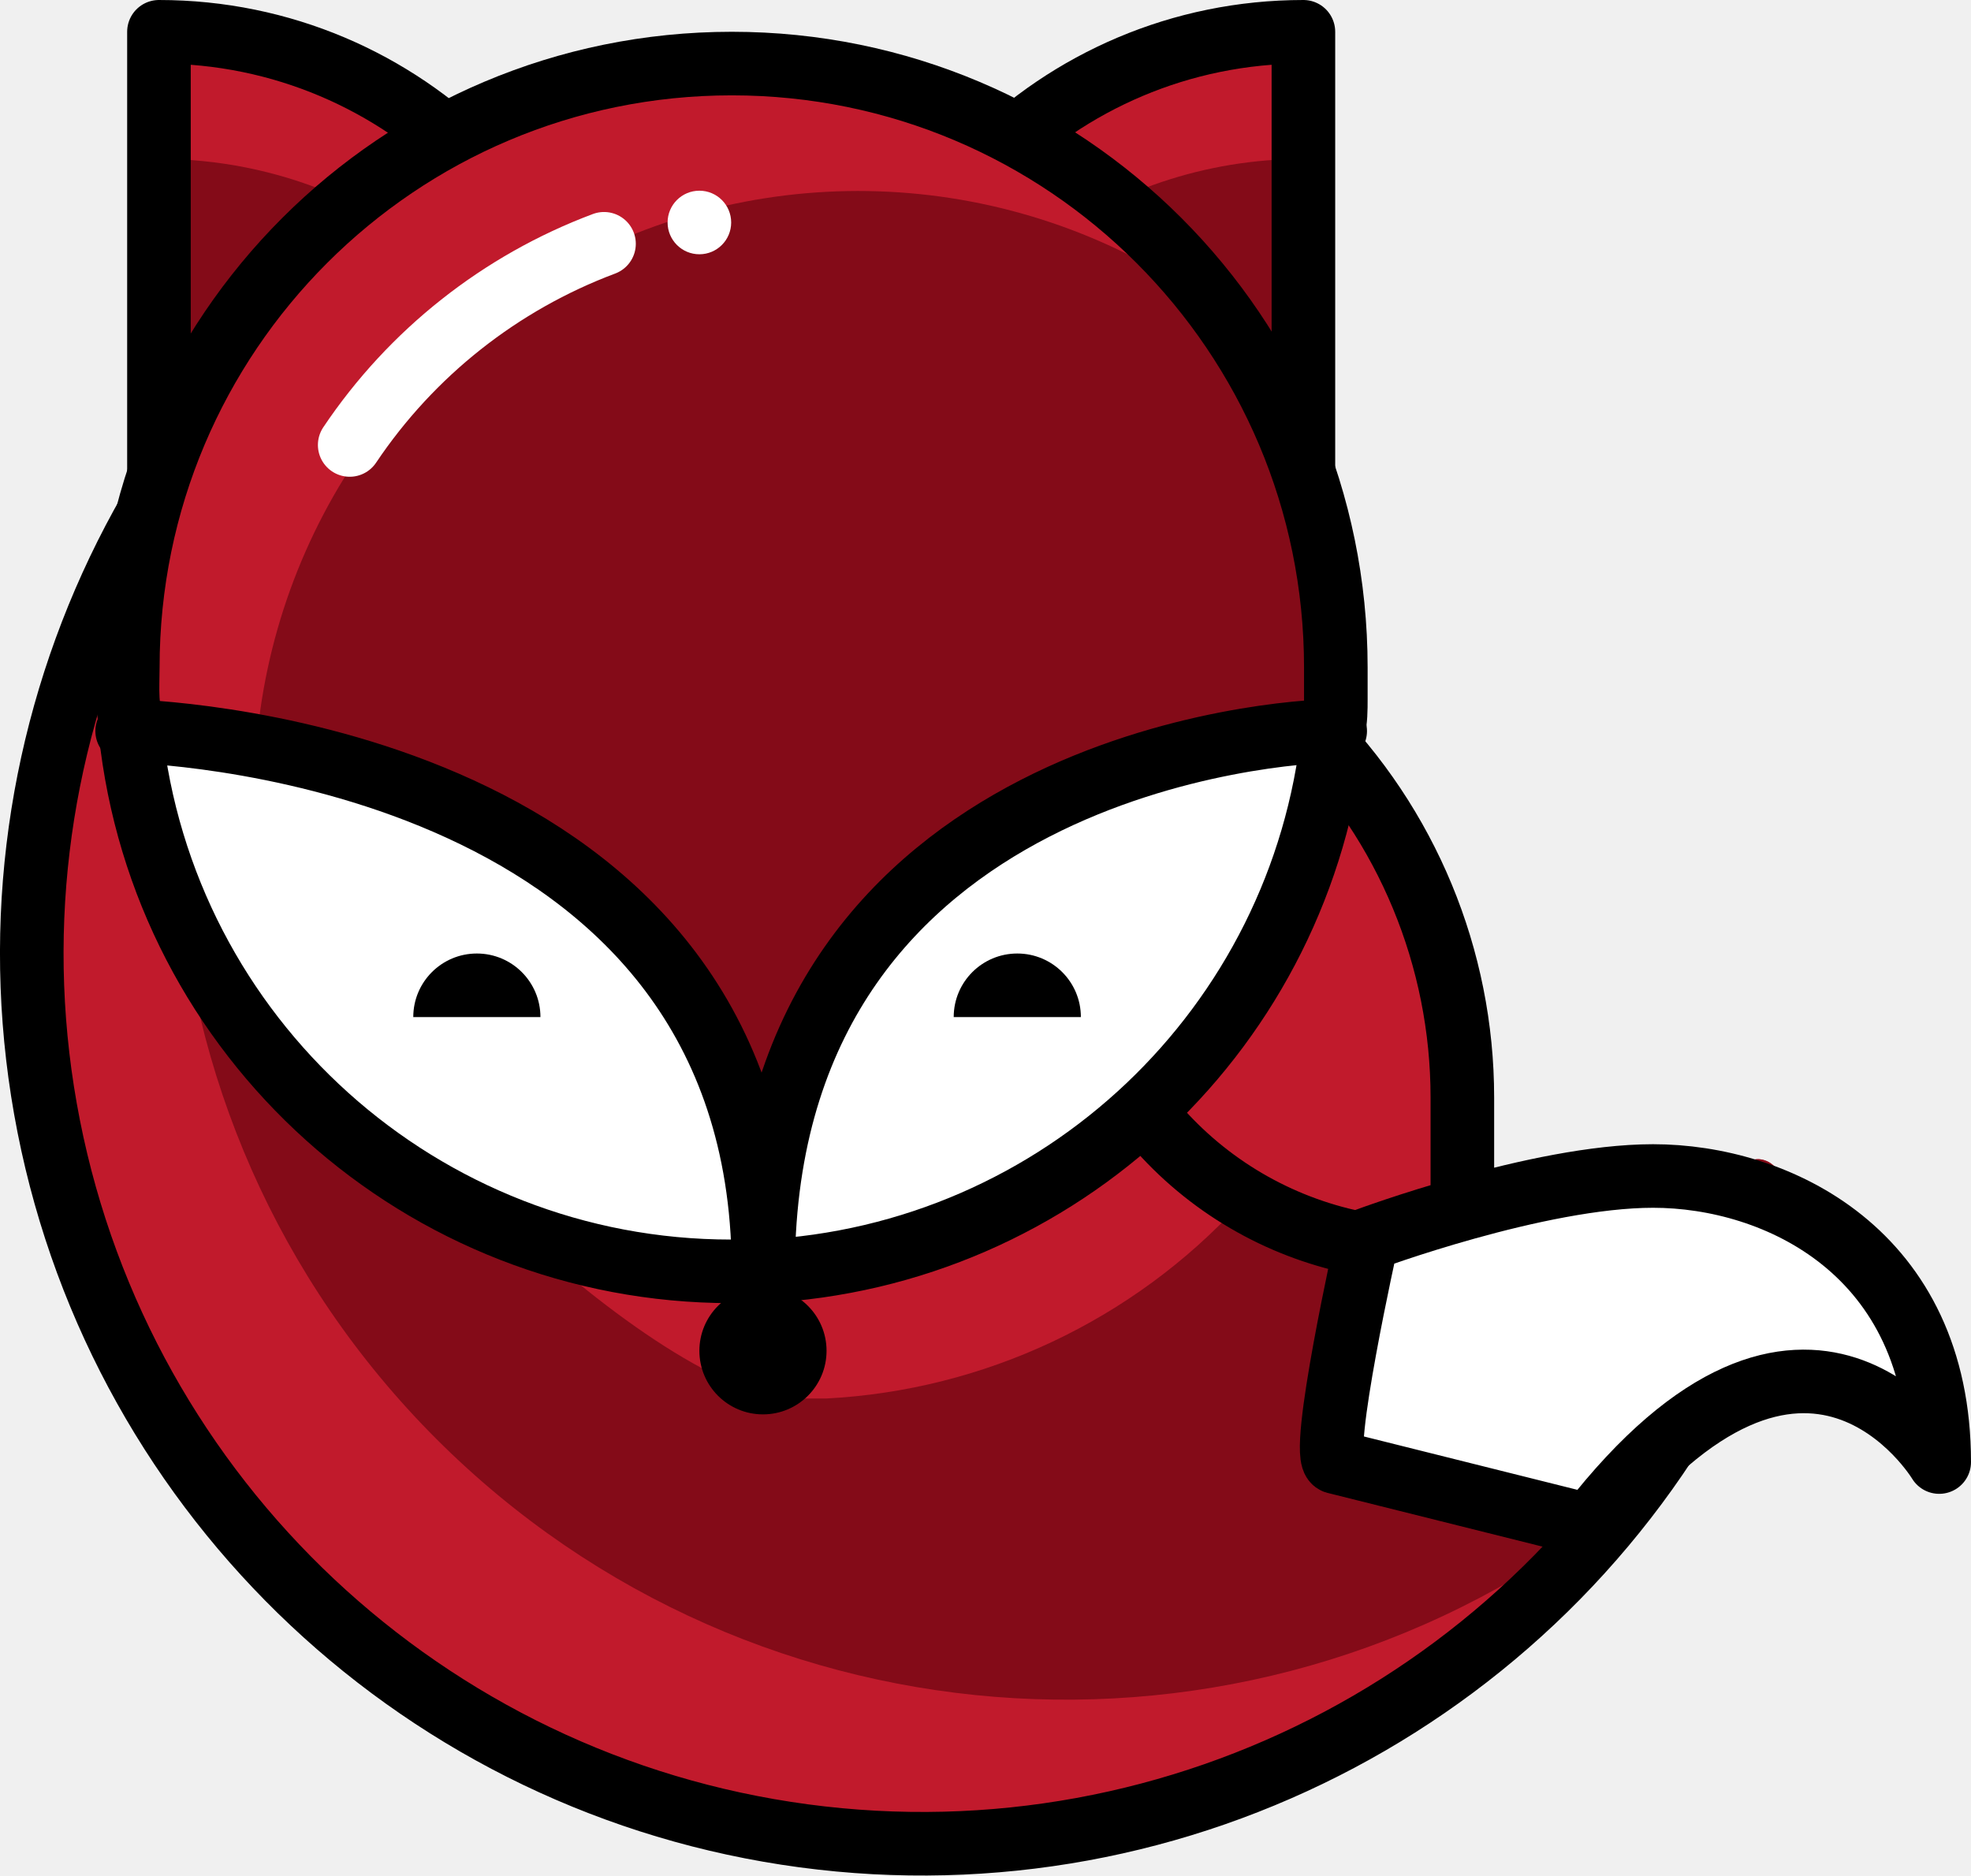
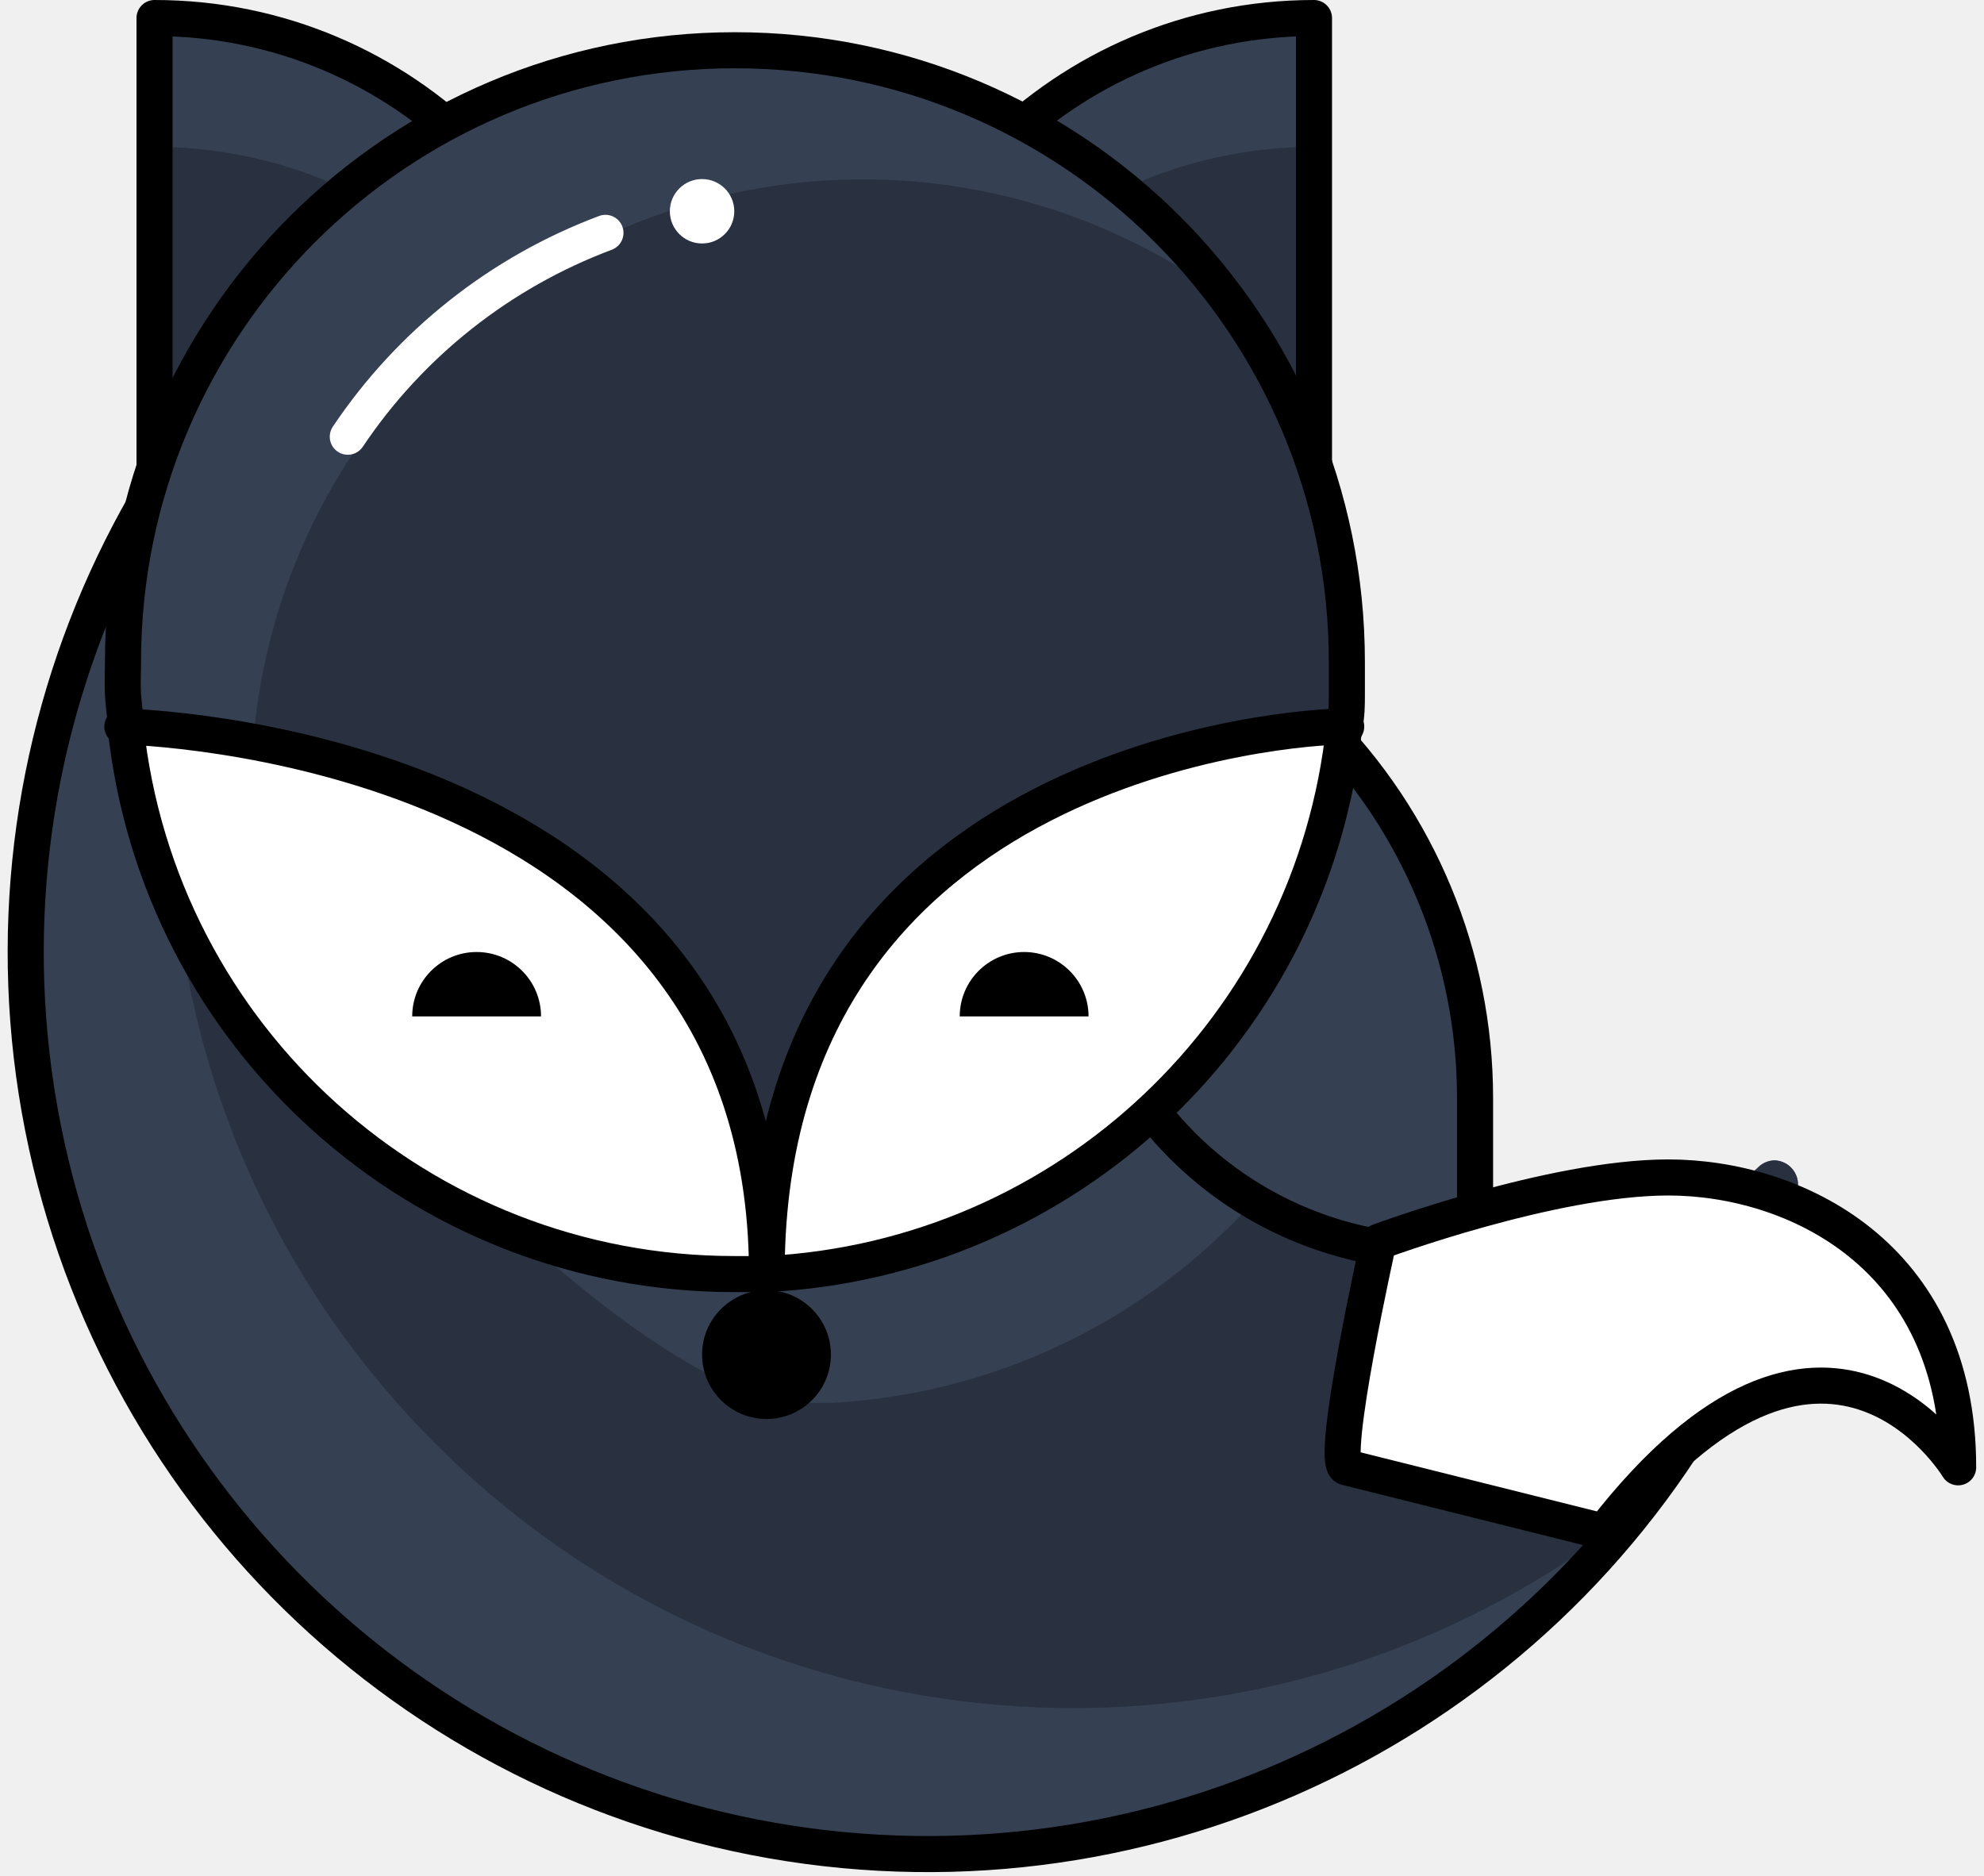
- <svg xmlns="http://www.w3.org/2000/svg" width="62" height="59" viewBox="0 0 62 59">
-   <g fill="none" fill-rule="evenodd" transform="translate(0 1)">
-     <path fill="#C11A2C" fill-rule="nonzero" d="M19,14 L5,14 L5,0 C12.732,8.8817842e-16 19,6.268 19,14 Z" />
-     <path fill="#840B18" fill-rule="nonzero" d="M18.42,14 L5,14 L5,4 C8.713,4 12.274,5.475 14.9,8.1 C16.541,9.747 17.75,11.774 18.42,14 Z" />
-     <path stroke="#000" stroke-linecap="round" stroke-linejoin="round" stroke-width="2" d="M5,0 C12.732,8.8817842e-16 19,6.268 19,14 L5,14 L5,0 Z" />
-     <path fill="#C11A2C" fill-rule="nonzero" d="M41,-1.77635684e-15 L41,14 L27,14 C27,6.268 33.268,0 41,-1.77635684e-15 Z" />
-     <path fill="#840B18" fill-rule="nonzero" d="M41,4 L41,14 L27.58,14 C29.349,8.065 34.807,3.998 41,4 Z" />
-     <path stroke="#000" stroke-linecap="round" stroke-linejoin="round" stroke-width="2" d="M27,-3.55271368e-15 L41,-3.55271368e-15 C41,7.732 34.732,14 27,14 L27,-3.55271368e-15 Z" transform="rotate(-180 34 7)" />
-     <path fill="#C11A2C" fill-rule="nonzero" d="M22,17 L29.47,17 C33.854,17 38.058,18.742 41.158,21.842 C44.258,24.942 46,29.146 46,33.53 L46,41 L22,41 L22,17 Z" />
-     <path stroke="#000" stroke-linecap="round" stroke-linejoin="round" stroke-width="2" d="M22,17 L29.47,17 C33.854,17 38.058,18.742 41.158,21.842 C44.258,24.942 46,29.146 46,33.53 L46,41 L22,41 L22,17 Z" />
-     <path fill="#C11A2C" fill-rule="nonzero" d="M27.07,56.94 C15.546,56.141 5.695,48.347 2.267,37.316 C-1.161,26.284 2.538,14.279 11.58,7.09 C12.66,6.228 13.803,5.45 15,4.76 L15,34 L36,34 L36.44,34.54 C38.65,37.24 41.884,38.897 45.366,39.113 C48.848,39.329 52.263,38.085 54.79,35.68 C54.923,35.548 55.102,35.472 55.29,35.47 C55.522,35.474 55.739,35.585 55.878,35.771 C56.017,35.957 56.062,36.196 56,36.42 C52.471,49.274 40.368,57.858 27.07,56.94 Z" />
-     <path fill="#840B18" fill-rule="nonzero" d="M56,36.42 C55.004,40.064 53.276,43.467 50.92,46.42 C39.778,55.251 23.786,54.33 13.731,44.278 C3.677,34.226 2.752,18.234 11.58,7.09 C12.66,6.228 13.803,5.45 15,4.76 L15,34 L36,34 L36.44,34.54 C37.177,35.439 38.039,36.227 39,36.88 C43.888,40.291 50.502,39.789 54.82,35.68 C54.953,35.548 55.132,35.472 55.32,35.47 C55.547,35.483 55.755,35.598 55.887,35.782 C56.019,35.967 56.061,36.201 56,36.42 Z" />
-     <path fill="#C11A2C" fill-rule="nonzero" d="M39,36.88 C35.635,40.543 30.967,42.74 26,43 C26,43 26,43 26,43 L25,43 C20.77,43 10.23,32.86 10,29 C10,28.66 10,28.32 10,28 C9.991,23.246 11.777,18.664 15,15.17 L15,34 L36,34 L36.44,34.54 C37.177,35.439 38.039,36.227 39,36.88 Z" />
-     <path stroke="#000" stroke-linecap="round" stroke-linejoin="round" stroke-width="2" d="M54.07,41.48 C48.732,52.209 37.159,58.352 25.282,56.76 C13.405,55.168 3.857,46.195 1.533,34.439 C-0.792,22.684 4.622,10.752 15,4.76 L15,34 L36,34 L36.32,34.37 C39.668,38.276 45.225,39.441 49.86,37.21 C51.081,36.624 52.539,36.878 53.489,37.842 C54.44,38.806 54.673,40.268 54.07,41.48 Z" />
-     <path fill="#C11A2C" fill-rule="nonzero" d="M42,20 C42,20.34 42,20.68 42,21 C41.5,30.727 33.727,38.5 24,39 C24,39 24,39 24,39 L23,39 C12.885,39.014 4.532,31.101 4,21 C4,20.66 4,20.32 4,20 C4,9.507 12.507,1 23,1 C33.493,1 42,9.507 42,20 Z" />
-     <path fill="#840B18" fill-rule="nonzero" d="M42,20 C42,20.34 42,20.68 42,21 C41.5,30.727 33.727,38.5 24,39 C24,39 24,39 24,39 L23,39 C18.939,39.007 14.984,37.706 11.72,35.29 C9.494,32.301 8.2,28.721 8,25 C8,24.66 8,24.32 8,24 C8.003,16.832 12.041,10.276 18.44,7.047 C24.84,3.817 32.512,4.464 38.28,8.72 C40.703,11.981 42.007,15.937 42,20 Z" />
-     <path fill="#FFF" fill-rule="nonzero" stroke="#000" stroke-linecap="round" stroke-linejoin="round" stroke-width="2" d="M61,45 C61,45 56.88,38.13 50,47 L42,45 C41.47,44.85 43,38 43,38 C43,38 48.37,36 52,36 C55.88,36 61,38.38 61,45 Z" />
-     <g fill="#FFF" fill-rule="nonzero" transform="translate(4 22)">
-       <path d="M37.9,0 C36.929,9.299 29.337,16.509 20,17 C20,16.83 20,16.66 20,16.49 C20.37,1 36.48,0.06 37.9,0 Z" />
-       <path d="M0.1,-7.10542736e-15 C1.63,0.06 19.61,1 20.01,16.47 C20.01,16.63 20.01,16.8 20.01,16.97 L19.01,16.97 C9.295,16.98 1.138,9.659 0.1,-7.10542736e-15 Z" />
+ <svg xmlns="http://www.w3.org/2000/svg" width="110" height="104" viewBox="0 0 110 104">
+   <g fill="none" fill-rule="evenodd" transform="translate(.64 1)">
+     <path fill="#354052" fill-rule="nonzero" d="M32.928,25 L7.928,25 L7.928,0 C21.735,1.58600961e-15 32.928,11.193 32.928,25 Z" />
+     <path fill="#293140" fill-rule="nonzero" d="M31.892,25 L7.928,25 L7.928,7.143 C14.559,7.142 20.918,9.776 25.607,14.464 C28.537,17.405 30.696,21.024 31.892,25 Z" />
+     <path stroke="#000" stroke-linecap="round" stroke-linejoin="round" stroke-width="2" d="M7.928,0 C21.735,1.58600961e-15 32.928,11.193 32.928,25 L7.928,25 L7.928,0 Z" />
+     <path fill="#354052" fill-rule="nonzero" d="M72.213,-1.77635684e-15 L72.213,25 L47.214,25 C47.214,11.193 58.406,1.39566237e-15 72.213,-1.77635684e-15 Z" />
+     <path fill="#293140" fill-rule="nonzero" d="M72.213,7.143 L72.213,25 L48.249,25 C51.409,14.402 61.155,7.14 72.213,7.143 Z" />
+     <path stroke="#000" stroke-linecap="round" stroke-linejoin="round" stroke-width="2" d="M47.214,-3.55271368e-15 L72.213,-3.55271368e-15 C72.213,13.807 61.02,25 47.214,25 L47.214,-3.55271368e-15 Z" transform="rotate(-180 59.713 12.5)" />
+     <path fill="#354052" fill-rule="nonzero" d="M38.285,30.357 L51.624,30.357 C59.453,30.357 66.961,33.467 72.496,39.002 C78.032,44.538 81.142,52.046 81.142,59.874 L81.142,73.213 L38.285,73.213 L38.285,30.357 Z" />
+     <path stroke="#000" stroke-linecap="round" stroke-linejoin="round" stroke-width="2" d="M38.285,30.357 L51.624,30.357 C59.453,30.357 66.961,33.467 72.496,39.002 C78.032,44.538 81.142,52.046 81.142,59.874 L81.142,73.213 L38.285,73.213 L38.285,30.357 Z" />
+     <path fill="#354052" fill-rule="nonzero" d="M47.339,101.677 C26.76,100.251 9.169,86.333 3.047,66.634 C-3.074,46.935 3.531,25.498 19.678,12.661 C21.606,11.122 23.648,9.731 25.785,8.5 L25.785,60.713 L63.285,60.713 L64.07,61.678 C68.016,66.499 73.792,69.458 80.01,69.844 C86.228,70.23 92.326,68.009 96.838,63.713 C97.075,63.477 97.396,63.342 97.731,63.338 C98.145,63.345 98.533,63.544 98.781,63.876 C99.029,64.208 99.109,64.635 98.999,65.035 C92.696,87.989 71.085,103.317 47.339,101.677 Z" />
+     <path fill="#293140" fill-rule="nonzero" d="M98.999,65.035 C97.221,71.542 94.134,77.618 89.927,82.892 C70.031,98.662 41.474,97.017 23.52,79.067 C5.565,61.117 3.913,32.561 19.678,12.661 C21.606,11.122 23.648,9.731 25.785,8.5 L25.785,60.713 L63.285,60.713 L64.07,61.678 C65.386,63.282 66.926,64.689 68.642,65.856 C77.371,71.947 89.181,71.051 96.891,63.713 C97.129,63.477 97.449,63.342 97.784,63.338 C98.189,63.361 98.561,63.566 98.797,63.896 C99.033,64.226 99.107,64.644 98.999,65.035 Z" />
+     <path fill="#354052" fill-rule="nonzero" d="M68.642,65.856 C62.633,72.397 54.298,76.321 45.428,76.785 C45.428,76.785 44.833,76.785 43.642,76.785 C36.089,76.785 17.268,58.678 16.857,51.785 C16.857,51.178 16.857,50.571 16.857,49.999 C16.841,41.51 20.03,33.328 25.785,27.089 L25.785,60.713 L63.285,60.713 L64.07,61.678 C65.386,63.282 66.926,64.689 68.642,65.856 Z" />
+     <path stroke="#000" stroke-linecap="round" stroke-linejoin="round" stroke-width="2" d="M95.552,74.07 C86.021,93.229 65.354,104.198 44.146,101.356 C22.937,98.513 5.888,82.49 1.737,61.498 C-2.413,40.506 7.254,19.2 25.785,8.5 L25.785,60.713 L63.285,60.713 L63.856,61.374 C69.835,68.349 79.757,70.43 88.034,66.445 C90.214,65.399 92.818,65.852 94.515,67.574 C96.213,69.296 96.629,71.906 95.552,74.07 Z" />
+     <path fill="#354052" fill-rule="nonzero" d="M73.999,35.714 C73.999,36.321 73.999,36.928 73.999,37.499 C73.106,54.868 59.225,68.749 41.857,69.642 C41.857,69.642 41.857,69.642 41.857,69.642 L40.071,69.642 C22.009,69.667 7.093,55.537 6.143,37.499 C6.143,36.892 6.143,36.285 6.143,35.714 C6.143,16.976 21.333,1.786 40.071,1.786 C58.809,1.786 73.999,16.976 73.999,35.714 Z" />
+     <path fill="#293140" fill-rule="nonzero" d="M73.999,35.714 C73.999,36.321 73.999,36.928 73.999,37.499 C73.106,54.868 59.225,68.749 41.857,69.642 C41.857,69.642 41.857,69.642 41.857,69.642 L40.071,69.642 C32.819,69.655 25.756,67.332 19.928,63.017 C15.954,57.679 13.643,51.287 13.286,44.642 C13.286,44.035 13.286,43.428 13.286,42.857 C13.292,30.057 20.501,18.35 31.929,12.583 C43.356,6.817 57.056,7.972 67.356,15.571 C71.682,21.395 74.012,28.459 73.999,35.714 Z" />
+     <path fill="#FFF" fill-rule="nonzero" stroke="#000" stroke-linecap="round" stroke-linejoin="round" stroke-width="2" d="M107.927,80.356 C107.927,80.356 100.57,68.088 88.284,83.927 L73.999,80.356 C73.052,80.088 75.785,67.856 75.785,67.856 C75.785,67.856 85.374,64.285 91.856,64.285 C98.784,64.285 107.927,68.535 107.927,80.356 Z" />
+     <g fill="#FFF" fill-rule="nonzero" transform="translate(6.143 39.285)">
+       <path d="M67.678,0 C65.943,16.605 52.386,29.48 35.714,30.357 C35.714,30.053 35.714,29.75 35.714,29.446 C36.374,1.786 65.142,0.107 67.678,0 Z" />
+       <path d="M0.179,-7.10542736e-15 C2.911,0.107 35.017,1.786 35.732,29.41 C35.732,29.696 35.732,30 35.732,30.303 L33.946,30.303 C16.598,30.32 2.032,17.248 0.179,-7.10542736e-15 Z" />
    </g>
-     <g stroke="#000" stroke-linecap="round" stroke-linejoin="round" stroke-width="2" transform="translate(4 1)">
-       <path d="M0.1,21 C0.1,20.68 0.04,20.35 0.02,20 C-1.18481613e-15,19.65 0.02,19.32 0.02,19 C0.02,8.507 8.527,4.0039506e-07 19.02,4.00395061e-07 C29.513,4.00395062e-07 38.02,8.507 38.02,19 C38.02,19.34 38.02,19.68 38.02,20 C38.02,20.32 38.02,20.66 37.94,21 C36.966,30.313 29.352,37.528 20,38 L19,38 C9.279,38.003 1.123,30.667 0.1,21 Z" />
-       <path d="M0 21L.1 21C1.63 21.06 19.61 22 20.01 37.47 20.01 37.64 20.01 37.81 20.01 37.98M38 21L37.9 21C36.48 21 20.37 22 20.01 37.46 20.01 37.62 20.01 37.79 20.01 37.96" />
+     <g stroke="#000" stroke-linecap="round" stroke-linejoin="round" stroke-width="2" transform="translate(6.143 1.786)">
+       <path d="M0.179,37.499 C0.179,36.928 0.071,36.339 0.036,35.714 C-2.13370988e-15,35.089 0.036,34.499 0.036,33.928 C0.036,15.19 15.226,7.14991179e-07 33.964,7.14991181e-07 C52.702,7.14991182e-07 67.892,15.19 67.892,33.928 C67.892,34.535 67.892,35.142 67.892,35.714 C67.892,36.285 67.892,36.892 67.749,37.499 C66.01,54.13 52.414,67.014 35.714,67.856 L33.928,67.856 C16.569,67.861 2.006,54.762 0.179,37.499 Z" />
+       <path d="M0 37.499L.179 37.499C2.911 37.607 35.017 39.285 35.732 66.91 35.732 67.213 35.732 67.517 35.732 67.82M67.856 37.499L67.678 37.499C65.142 37.499 36.374 39.285 35.732 66.892 35.732 67.178 35.732 67.481 35.732 67.785" />
    </g>
-     <circle cx="24" cy="41.5" r="2" fill="#000" fill-rule="nonzero" />
-     <path fill="#000" fill-rule="nonzero" d="M15 29C13.895 29 13 29.895 13 31L17 31C17 29.895 16.105 29 15 29zM32 29C30.895 29 30 29.895 30 31L34 31C34 29.895 33.105 29 32 29z" />
-     <path stroke="#FFF" stroke-linecap="round" stroke-linejoin="round" stroke-width="2" d="M11,13 C12.94,10.106 15.738,7.893 19,6.67" />
-     <circle cx="22" cy="6" r="1" fill="#FFF" fill-rule="nonzero" />
+     <circle cx="41.857" cy="74.106" r="3.571" fill="#000" fill-rule="nonzero" />
+     <path fill="#000" fill-rule="nonzero" d="M25.785 51.785C23.813 51.785 22.214 53.384 22.214 55.356L29.357 55.356C29.357 53.384 27.758 51.785 25.785 51.785zM56.142 51.785C54.17 51.785 52.571 53.384 52.571 55.356L59.713 55.356C59.713 53.384 58.114 51.785 56.142 51.785z" />
+     <path stroke="#FFF" stroke-linecap="round" stroke-linejoin="round" stroke-width="2" d="M18.643,23.214 C22.107,18.047 27.103,14.094 32.928,11.911" />
+     <circle cx="38.285" cy="10.714" r="1.786" fill="#FFF" fill-rule="nonzero" />
  </g>
</svg>
